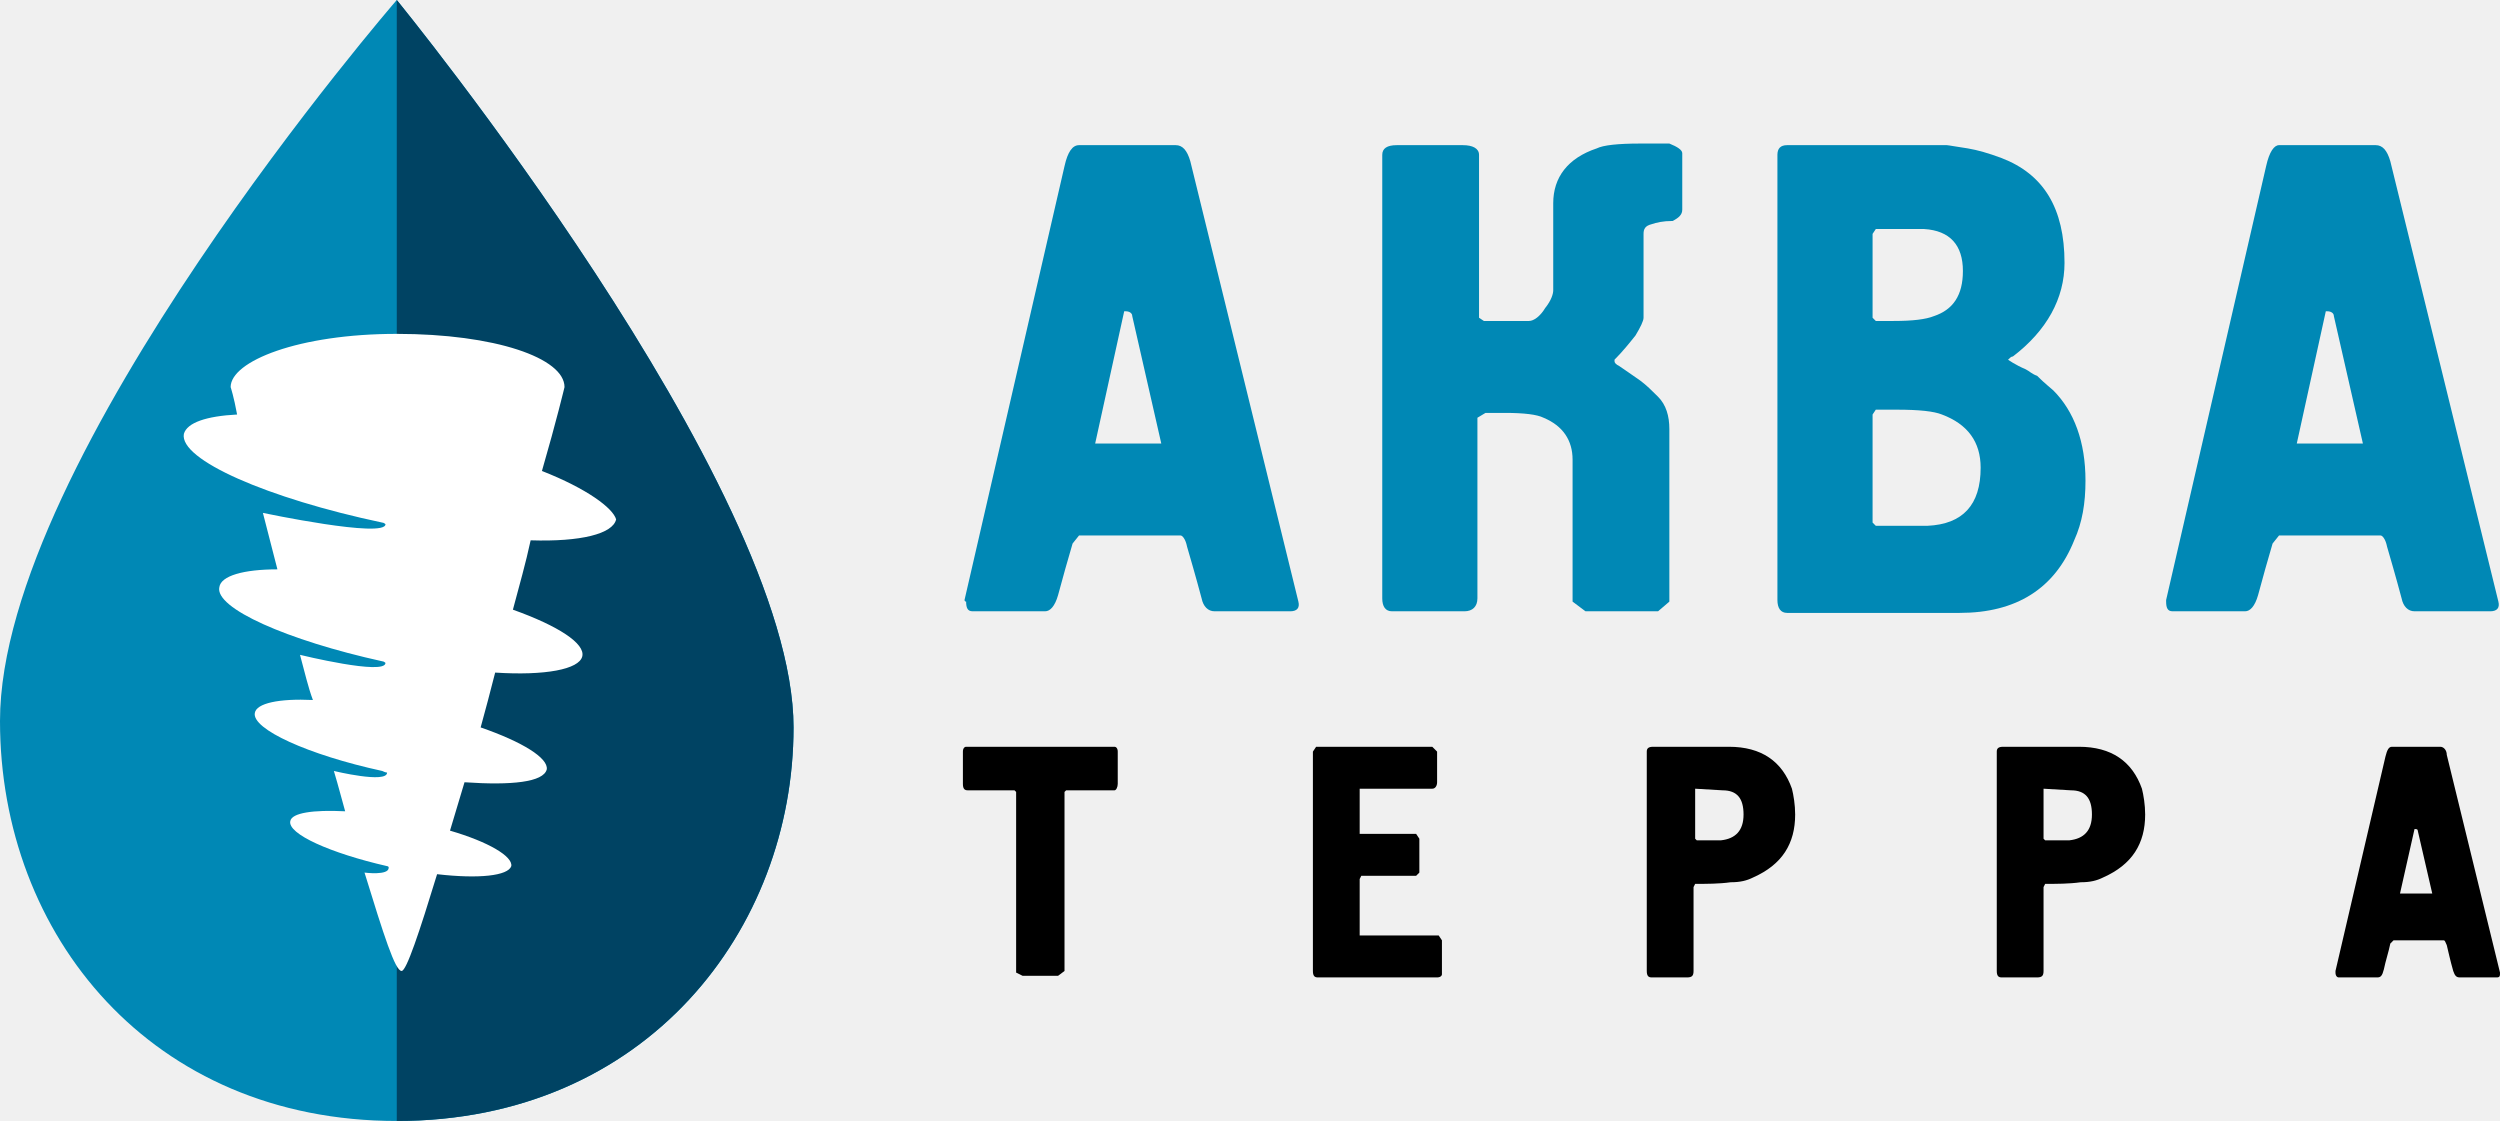
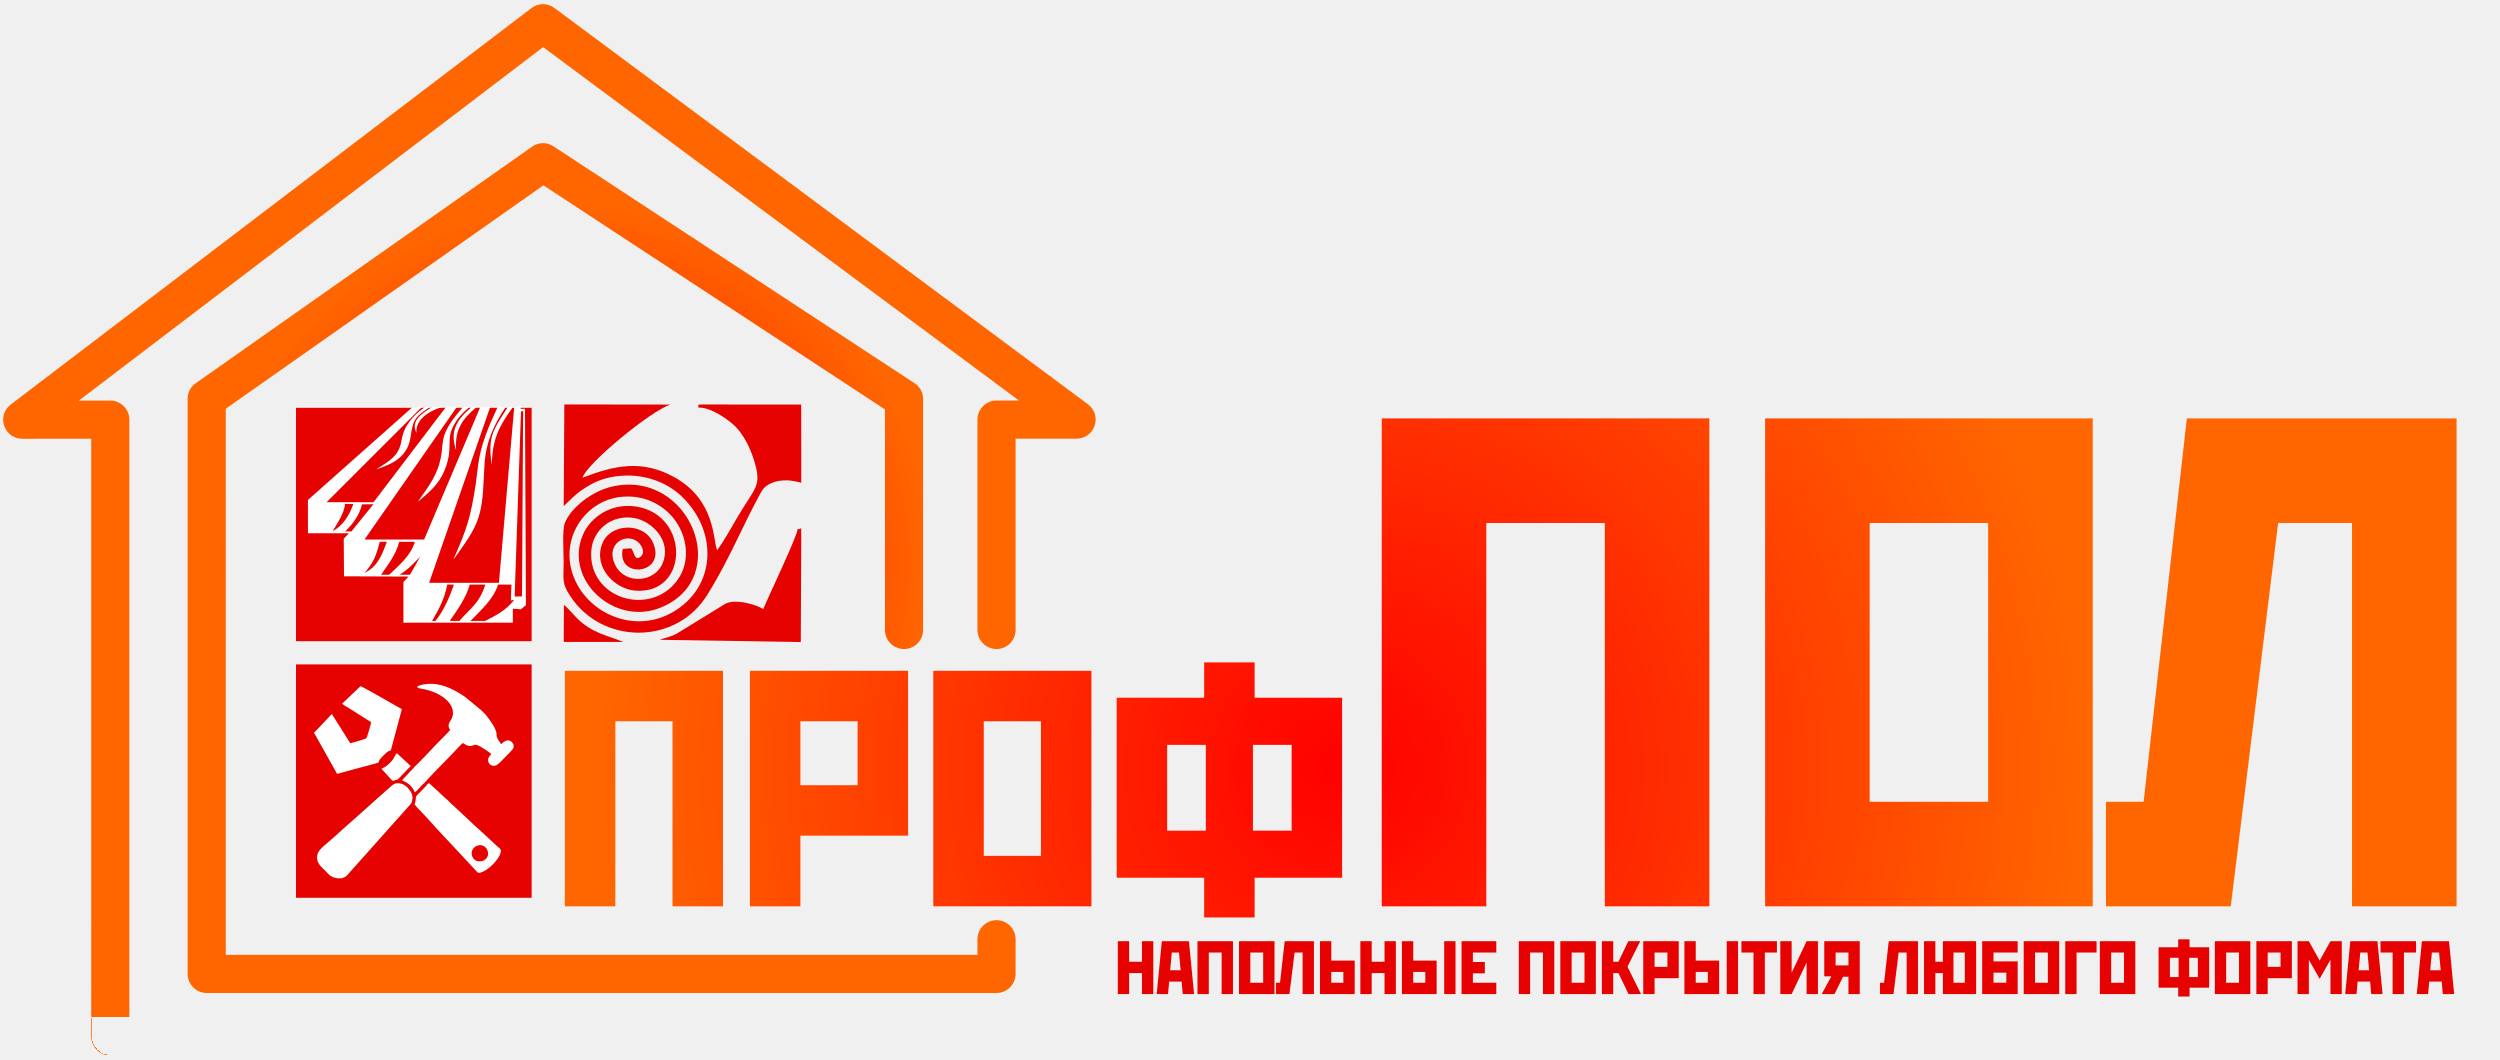
- <svg xmlns="http://www.w3.org/2000/svg" version="1.1" id="Режим_изоляции" x="0px" y="0px" viewBox="0 0 155 69.5" style="enable-background:new 0 0 155 69.5;" xml:space="preserve">
-   <style type="text/css">
- 	.st0{fill:#0088B5;}
- 	.st1{fill:#004363;}
- 	.st2{fill:#FFFFFF;}
- </style>
-   <g>
-     <g>
-       <path class="st0" d="M24.6,0C24.6,0,0,28.4,0,44.7C0,58,9.4,69.5,24.6,69.5c15.5,0,24.6-11.9,24.6-24.4C49.2,30.1,24.6,0,24.6,0z" />
-       <path class="st1" d="M24.6,0v69.5c15.5,0,24.6-11.9,24.6-24.4C49.2,30.1,24.6,0,24.6,0z" />
-       <path class="st2" d="M33.6,29.2C34.5,26.1,35,24,35,24c0-1.8-4.3-3.3-10.4-3.3S14.3,22.4,14.3,24c0,0,0.2,0.6,0.4,1.7    c-1.9,0.1-3.1,0.5-3.3,1.2c-0.3,1.6,5.2,4,12.3,5.5c0.1,0,0.2,0.1,0.2,0.1c0,0.9-7.6-0.7-7.6-0.7c0.3,1.2,0.6,2.3,0.9,3.5    c-2.1,0-3.5,0.4-3.6,1.1c-0.3,1.3,4.2,3.3,10.1,4.6c0.1,0,0.2,0.1,0.2,0.1c0,0.8-5.3-0.5-5.3-0.5c0.3,1.1,0.5,2,0.8,2.8    c-2.1-0.1-3.5,0.2-3.6,0.8c-0.2,1,3.3,2.6,7.9,3.6c0.2,0.1,0.3,0.1,0.3,0.1c0,0.7-3.3-0.1-3.3-0.1c0.3,1,0.5,1.8,0.7,2.5    c-2-0.1-3.3,0.1-3.4,0.6c-0.2,0.8,2.5,2,6,2.8c0,0,0.1,0,0.1,0.1c0,0.5-1.5,0.3-1.5,0.3c1.2,3.9,1.9,6.1,2.3,6.1    c0.3,0,1.1-2.4,2.2-6c2.6,0.3,4.4,0.1,4.6-0.5c0.1-0.6-1.4-1.5-3.8-2.2c0.3-1,0.6-2,0.9-3c2.9,0.2,4.9,0,5.1-0.8    c0.1-0.7-1.5-1.7-4.1-2.6c0.3-1.1,0.6-2.2,0.9-3.4c3.1,0.2,5.2-0.2,5.4-1c0.2-0.8-1.5-1.9-4.3-2.9c0.4-1.5,0.8-2.9,1.1-4.3    c3.1,0.1,5.1-0.4,5.3-1.3C38,31.5,36.4,30.3,33.6,29.2z" />
-     </g>
-     <g>
-       <g>
-         <path class="st0" d="M59.8,37.2L66,10.3C66.2,9.4,66.5,9,66.9,9h6c0.4,0,0.7,0.3,0.9,1l6.7,27.3c0.1,0.4-0.1,0.6-0.5,0.6h-4.7     c-0.4,0-0.7-0.3-0.8-0.8c-0.4-1.5-0.7-2.5-0.9-3.2c-0.1-0.5-0.3-0.7-0.4-0.7h-6.3l-0.4,0.5c-0.3,1-0.6,2.1-0.9,3.2     c-0.2,0.7-0.5,1-0.8,1h-4.5c-0.3,0-0.4-0.2-0.4-0.6C59.8,37.3,59.8,37.2,59.8,37.2z M67.9,27.5H72l-1.8-7.9     c0-0.2-0.2-0.3-0.4-0.3c0,0-0.1,0-0.1,0L67.9,27.5z" />
-         <path class="st0" d="M91.6,25.9v11.2c0,0.5-0.3,0.8-0.8,0.8h-4.5c-0.4,0-0.6-0.3-0.6-0.8V9.6C85.7,9.2,86,9,86.6,9h4.1     c0.6,0,1,0.2,1,0.6v10.1l0.3,0.2h2.8c0.3,0,0.7-0.3,1-0.8c0.4-0.5,0.5-0.9,0.5-1.1v-5.4c0-1.6,0.9-2.8,2.7-3.4     c0.4-0.2,1.3-0.3,2.7-0.3c0.6,0,1.2,0,1.8,0c0.5,0.2,0.8,0.4,0.8,0.6V13c0,0.3-0.2,0.5-0.6,0.7c-0.6,0-1,0.1-1.3,0.2     c-0.4,0.1-0.5,0.3-0.5,0.6v5.2c0,0.2-0.2,0.6-0.5,1.1c-0.4,0.5-0.8,1-1.3,1.5c0,0,0,0,0,0.1c0,0.1,0.1,0.2,0.3,0.3     c0.6,0.4,1,0.7,1.3,0.9c0.4,0.3,0.7,0.6,1.1,1c0.5,0.5,0.7,1.2,0.7,2v10.7l-0.7,0.6h-4.5l-0.8-0.6v-8.8c0-1.2-0.6-2.1-1.8-2.6     c-0.4-0.2-1.2-0.3-2.4-0.3c-0.7,0-1.1,0-1.2,0L91.6,25.9z" />
-         <path class="st0" d="M128.6,33.5c-1.2,3-3.6,4.5-7.1,4.5h-10.7c-0.4,0-0.6-0.3-0.6-0.8V9.6c0-0.4,0.2-0.6,0.6-0.6h9.9     c0.1,0,0.6,0.1,1.3,0.2c0.6,0.1,1.3,0.3,2.1,0.6c2.6,1,3.9,3.1,3.9,6.5c0,2.2-1.1,4.2-3.2,5.8c-0.1,0-0.2,0.1-0.3,0.2     c0,0,0.4,0.3,1.1,0.6c0.2,0.1,0.4,0.3,0.7,0.4c0.5,0.5,0.9,0.8,1,0.9c1.3,1.3,2,3.2,2,5.6C129.3,31.2,129.1,32.4,128.6,33.5z      M116.1,14.5v5.2l0.2,0.2c0.1,0,0.5,0,1.1,0c1.2,0,2-0.1,2.5-0.3c1.2-0.4,1.8-1.3,1.8-2.8c0-1.6-0.8-2.5-2.4-2.6     c-0.3,0-0.8,0-1.8,0c-0.7,0-1.1,0-1.2,0L116.1,14.5z M116.1,25.7v6.7l0.2,0.2c0.1,0,0.6,0,1.3,0c1,0,1.6,0,1.9,0     c2.2-0.1,3.3-1.3,3.3-3.6c0-1.6-0.8-2.7-2.4-3.3c-0.5-0.2-1.4-0.3-2.8-0.3c-0.7,0-1.2,0-1.3,0L116.1,25.7z" />
-         <path class="st0" d="M134.3,37.2l6.2-26.9c0.2-0.9,0.5-1.3,0.8-1.3h6c0.4,0,0.7,0.3,0.9,1l6.7,27.3c0.1,0.4-0.1,0.6-0.5,0.6h-4.7     c-0.4,0-0.7-0.3-0.8-0.8c-0.4-1.5-0.7-2.5-0.9-3.2c-0.1-0.5-0.3-0.7-0.4-0.7h-6.3l-0.4,0.5c-0.3,1-0.6,2.1-0.9,3.2     c-0.2,0.7-0.5,1-0.8,1h-4.5c-0.3,0-0.4-0.2-0.4-0.6C134.3,37.3,134.3,37.2,134.3,37.2z M142.4,27.5h4.1l-1.8-7.9     c0-0.2-0.2-0.3-0.4-0.3c0,0-0.1,0-0.1,0L142.4,27.5z" />
-       </g>
-       <g>
-         <path d="M62.9,49H60c-0.2,0-0.3-0.1-0.3-0.4v-2c0-0.2,0.1-0.3,0.2-0.3h9.2c0.1,0,0.2,0.1,0.2,0.3v2c0,0.2-0.1,0.4-0.2,0.4h-3     L66,49.1v11.1l-0.4,0.3h-2.2L63,60.3V49.1L62.9,49z" />
-         <path d="M81.6,46.3h7.2l0.3,0.3v1.9c0,0.2-0.1,0.4-0.3,0.4h-4.5L84.3,49v2.7h3.5L88,52v2.1l-0.2,0.2h-3.4l-0.1,0.2V58h4.9     l0.2,0.3v2.1c0,0.1-0.1,0.2-0.3,0.2h-7.4c-0.2,0-0.3-0.1-0.3-0.4V46.6L81.6,46.3z" />
-         <path d="M105,55v5.2c0,0.3-0.1,0.4-0.4,0.4h-2.2c-0.2,0-0.3-0.1-0.3-0.4V46.6c0-0.2,0.1-0.3,0.4-0.3h4.7c2,0,3.3,0.9,3.9,2.6     c0.1,0.4,0.2,1,0.2,1.6c0,1.8-0.8,3.1-2.6,3.9c-0.4,0.2-0.8,0.3-1.4,0.3c-0.7,0.1-1.5,0.1-2.2,0.1L105,55z M105.1,48.9V52     l0.1,0.1c0.1,0,0.3,0,0.6,0c0.5,0,0.8,0,0.9,0c0.9-0.1,1.4-0.6,1.4-1.6c0-1-0.4-1.5-1.3-1.5L105.1,48.9L105.1,48.9z" />
-         <path d="M126.7,55v5.2c0,0.3-0.1,0.4-0.4,0.4h-2.2c-0.2,0-0.3-0.1-0.3-0.4V46.6c0-0.2,0.1-0.3,0.4-0.3h4.7c2,0,3.3,0.9,3.9,2.6     c0.1,0.4,0.2,1,0.2,1.6c0,1.8-0.8,3.1-2.6,3.9c-0.4,0.2-0.8,0.3-1.4,0.3c-0.7,0.1-1.5,0.1-2.2,0.1L126.7,55z M126.7,48.9V52     l0.1,0.1c0.1,0,0.3,0,0.6,0c0.5,0,0.8,0,0.9,0c0.9-0.1,1.4-0.6,1.4-1.6c0-1-0.4-1.5-1.3-1.5L126.7,48.9L126.7,48.9z" />
-         <path d="M144.8,60.2l3.1-13.3c0.1-0.4,0.2-0.6,0.4-0.6h3c0.2,0,0.4,0.2,0.4,0.5l3.3,13.5c0,0.2,0,0.3-0.2,0.3h-2.3     c-0.2,0-0.3-0.1-0.4-0.4c-0.2-0.7-0.3-1.2-0.4-1.6c-0.1-0.2-0.1-0.3-0.2-0.3h-3.1l-0.2,0.2c-0.1,0.5-0.3,1.1-0.4,1.6     c-0.1,0.4-0.2,0.5-0.4,0.5H145c-0.1,0-0.2-0.1-0.2-0.3C144.8,60.2,144.8,60.2,144.8,60.2z M148.8,55.4h2l-0.9-3.9     c0-0.1-0.1-0.1-0.2-0.1c0,0,0,0,0,0L148.8,55.4z" />
-       </g>
+ <svg xmlns="http://www.w3.org/2000/svg" xmlns:xlink="http://www.w3.org/1999/xlink" xml:space="preserve" width="590mm" height="250mm" version="1.1" style="shape-rendering:geometricPrecision; text-rendering:geometricPrecision; image-rendering:optimizeQuality; fill-rule:evenodd; clip-rule:evenodd" viewBox="0 0 59000 25000">
+   <defs>
+     <style type="text/css">
+    
+     .fil1 {fill:#E50201}
+     .fil2 {fill:white}
+     .fil4 {fill:#E50201;fill-rule:nonzero}
+     .fil0 {fill:url(#id0)}
+     .fil3 {fill:url(#id1);fill-rule:nonzero}
+    
+   </style>
+     <radialGradient id="id0" gradientUnits="userSpaceOnUse" gradientTransform="matrix(0.720179 -5.34383E-002 0.0534382 0.720179 3087 4432)" cx="13563.13" cy="13247.64" r="11728.9" fx="13563.13" fy="13247.64">
+       <stop offset="0" style="stop-opacity:1; stop-color:red" />
+       <stop offset="1" style="stop-opacity:1; stop-color:#FF6600" />
+     </radialGradient>
+     <radialGradient id="id1" gradientUnits="userSpaceOnUse" gradientTransform="matrix(-7.91324E-001 -9.69092E-017 9.69093E-017 -7.91324E-001 56669 32457)" xlink:href="#id0" cx="31635" cy="18118.92" r="22322.34" fx="31635" fy="18118.92">
+   </radialGradient>
+   </defs>
+   <g id="__x2014_лой_x0020_1">
+     <g id="_105553231568864">
+       <path class="fil0" d="M2152.79 10353.9l-1626.62 1.29c-196.58,0.16 -363.78,-119.75 -426.69,-305.99 -62.91,-186.23 -2.67,-382.97 153.73,-502.05l12289 -9356.33c161.9,-123.26 377.58,-124.54 540.93,-3.21l12591.67 9353.03c158.51,117.74 220.91,315.1 158.91,502.56 -62.01,187.46 -229.79,308.69 -427.24,308.69l-1438.48 0 -0.02 4515.19c0,247.85 -202.15,450 -450,450 -247.85,0 -450,-202.15 -450,-450l0.02 -4965.19c0,-247.85 202.15,-450 450,-450l528 0 -11227.85 -8339.99 -10957.04 8342.23 741.32 -0.59c247.98,-0.2 450.36,202.02 450.36,450l0.04 14105.4 55216.56 0.16c247.85,0 450,202.15 450,450 0,247.85 -202.15,450 -450,450l-55666.56 -0.16c-247.85,0 -450,-202.15 -450,-450l-0.04 -14105.04zm18732.38 -691.94l-8060.79 -5288.33 -7496.32 5272.41 -0.06 12888.23 17739.99 0 0.02 -368.49c0.02,-247.85 202.18,-449.99 450.03,-449.97 247.85,0.02 449.99,202.18 449.97,450.03l-0.05 818.46c-0.02,247.84 -202.16,449.97 -450,449.97l-18639.96 0c-247.85,0 -450,-202.15 -450,-450l0.06 -13571.89c0,-151.14 67.5,-281.13 191.12,-368.08l7937.52 -5582.72c154.04,-108.34 348.26,-111.48 505.72,-8.18l8519.59 5589.33c130.64,85.71 203.16,220.02 203.16,376.26l0 5448.14c0,247.85 -202.15,450 -450,450 -247.85,0 -450,-202.15 -450,-450l0 -5205.17z" />
+       <path class="fil1" d="M17095.22 14262.32l-1135.24 698.33c-217.32,100.55 -264,88.03 -392.34,138.42l3330.82 53.6 11.27 -2495.44c-2.84,-327.58 6.28,-118.69 -86.18,-178.74 12,139.66 -703.39,1625.48 -811.64,1897.62 -152.78,-107.98 -685.51,-263.22 -916.69,-113.79z" />
+       <path class="fil1" d="M17874.11 11778.22c96.68,-179.39 127.9,-277.79 302.44,-364.08 148.12,-73.24 356.16,-95.77 536.98,-63.76 58.9,10.43 154.63,30.83 195.8,42.61l-0.08 -106.47 -0.72 -1738.81 -2300.03 -1.99c-105.84,2.22 -123.45,2.79 -127.22,3.48l-0.24 69c307.66,-6.71 711.05,290.7 865.15,438.96 188.02,180.89 361.31,504.46 459.24,838.68 173.48,592.08 23.56,584.88 -407.87,1320.22 -153.31,261.31 -295.68,524.29 -472.65,769.87 -100.09,-216.87 -26.42,-1171.92 -1001.03,-1718.32 -763.75,-428.19 -1413.12,-287.86 -2174.86,5.65 80.8,-317.78 1613.6,-1585.06 2075.15,-1725.19l-2505.76 -3.36 -15.36 2399.29c219.12,-206.84 302.46,-314 602.27,-488.97 202.89,-118.4 475.99,-225.06 874.49,-232.01 558.42,-9.73 1025.56,215.47 1319.32,502.37 784.17,765.85 792.67,1900.66 40.16,2536.89 -855.95,723.68 -1991.59,387.36 -2470.72,-388.31 -598.99,-969.72 58.3,-2088.53 1045.17,-2153.04 577.87,-37.77 1008.54,257.49 1232.73,578.74 286.54,410.6 340.63,975.4 41.64,1389.31 -637.39,882.4 -2105.22,444.04 -2034.8,-681.87 30.63,-489.68 469.54,-874.54 1017.96,-781.2 399.36,67.96 878.72,526.46 674.5,1048.53 -192.57,492.3 -886.37,511.09 -1112.51,87.31 -278.88,-522.6 248.2,-814.25 529.45,-564.78 52.07,46.18 193.02,226.05 53.54,341.63 -150.2,113.76 -138.15,-107.45 -222.81,-199.18l-196.78 15.05c-152.27,727.79 1051.7,605.09 712.48,-151.63 -216.66,-483.31 -1005.52,-463.4 -1196.15,26.64 -218.79,562.43 298.95,1072.13 776.76,1109.39 1269.57,99.01 1298.98,-1777.36 33.45,-1982.7 -613.8,-99.59 -1097.41,266.61 -1265.81,662.36 -454.95,1069.17 740.46,2162.54 1829.37,1722.69 1731.92,-699.59 696.87,-3273.89 -1136.49,-2859.44 -472.82,106.88 -967.35,489.39 -1116.79,853.17 -70.35,171.26 -30.95,694.78 -31,919.77 -0.11,444.48 -51.02,499.68 162.37,822.95 732.92,1110.3 2402.33,1147.9 3167.1,51.43 106.28,-152.38 288.57,-468.36 452.4,-776.57 273.79,-515.08 512.22,-1059.35 789.76,-1574.31z" />
+       <path class="fil1" d="M13303.72 15148.83l1406.81 1.11c-373.9,-153.83 -750,-206.52 -1108.81,-576.23 -73.97,-76.22 -222.84,-247.61 -293.19,-301.45l-4.81 876.57z" />
+       <polygon class="fil1" points="6985.53,9624.51 12546.83,9624.51 12546.83,15131.84 6985.53,15131.84 " />
+       <path class="fil2" d="M11103.99 14653.74c234.11,-247.31 547.95,-512.11 648.81,-857.46l318.17 0 -15.21 373.71c26.26,-4.56 52.52,-9.12 78.79,-13.68 -197.21,251.62 -413.21,359.61 -686.44,497.43l-344.12 0zm350.52 -857.46c-146.07,447.88 -332.4,534.08 -613.95,857.46l-226.54 0c183.37,-263.98 382.84,-540.07 472.28,-857.46l368.21 0zm-741.25 0c-109.24,307.53 -234.96,605.15 -436.06,857.46l-78.58 0c167.66,-297.11 291.23,-514.83 355.87,-857.46l158.77 0zm1432.53 282.1c57.88,-1.07 115.77,-2.15 173.65,-3.22 8.83,-1456.51 17.67,-2913.02 26.5,-4369.53 -16.88,0.53 -33.77,1.08 -50.65,1.61 -49.84,1457.04 -99.67,2914.1 -149.5,4371.14zm-2469.63 -515.22l238.73 -421.94c-162.18,162.02 -290.06,306.61 -484.61,421.94l245.88 0zm-490.59 0c218.97,-206.92 526.21,-468.89 603.09,-777.1l-367.02 0c-76.82,300.48 -255.23,525.81 -428.23,777.1l192.16 0zm-56.1 -777.1c-114.44,309.4 -215.55,585.65 -525.12,734.58 215.42,-246.29 278.17,-422.95 358.05,-734.58l167.07 0zm-791.38 -892.83c-85.23,254.27 -242.36,513.88 -487.19,641.38 101.59,-172.36 284.06,-438.62 289.33,-641.38l197.86 0zm205.84 9.46c89.51,-1.07 179.02,-2.15 268.54,-3.22l-519.36 643.16 -2.34 0 -145.61 -1.58c181.22,-168.45 341.94,-396.02 398.77,-638.36zm329.56 -824.85c439.33,-138.49 756.13,-325.55 816.71,-772.18 57.56,-424.76 123.14,-479.11 466.43,-707.14 -43.95,3.22 -87.9,6.43 -131.85,9.65 -294.32,213.24 -490.11,439.33 -547.62,780 -59.4,351.94 -240.63,467.04 -603.67,689.67zm955.02 -860.25c-22.71,-300.51 252.96,-500.04 606.19,-614.24 -77.72,0 -155.43,0 -233.15,0 -226.19,143.95 -523.28,319.03 -373.04,614.24zm30.51 1625.65c369.44,-303.11 555.76,-489.35 680.92,-876.35 141.76,-438.47 -13.87,-604.36 172.86,-938.58 101.48,-181.6 218.62,-299.7 374.7,-429.75 -54.67,3.22 -109.34,6.43 -164.01,9.65 -110.95,134.83 -221.48,260.11 -313.26,409.33 -240.93,391.76 -119.5,502.91 -243.86,935.83 -95.65,332.96 -304.75,598.97 -507.35,889.87zm1397.27 -2243.04c-41.27,1.61 -82.54,3.22 -123.81,4.83 -336.15,281.48 -530.19,553.96 -368.23,1021.04 -34.85,-475.01 137.74,-735.43 492.04,-1025.87zm492 -3.23c62.17,2.68 124.35,5.36 186.52,8.04 -292.25,434.57 -472.88,849.82 -501.25,1372.37 -5.52,101.57 -11.03,203.15 -16.56,304.73 -35.53,960.07 -157.54,1155.65 -720.35,1929.53 327.29,-740.33 411.44,-1004.19 533.83,-1807.33 17.26,-139.49 34.52,-278.99 51.77,-418.49 60.53,-489.24 258.32,-943.38 466.04,-1388.85zm237.9 6.43c40.2,0 80.4,0 120.6,0 -345.36,476.91 -485.89,772.68 -501.7,1366.78 -97.04,-664.38 30.02,-818.05 381.1,-1366.78zm-2252.99 6.42c-822.2,730.01 -1644.38,1460.01 -2466.58,2190.02 0.52,261.55 1.06,523.11 1.58,784.66 322.12,0 644.25,0 966.37,0 -40.73,42.89 -81.47,85.78 -122.2,128.66 2.14,295.86 4.27,591.72 6.41,887.58 508.11,2.15 1016.23,4.29 1524.33,6.44 -37.52,41.8 -84.68,86.83 -122.2,128.63l0 959.95c851.14,-4.29 1731.23,2.69 2582.37,-1.6l-0.44 -327.62c64.32,4.29 122.63,8.18 186.95,12.47 40.74,-32.16 81.48,-64.33 122.21,-96.48 -7.51,-1544.69 -15.01,-3089.4 -22.52,-4634.09 -34.3,0 -68.6,0 -102.9,0 1.06,-21.44 2.14,-42.88 3.21,-64.32 -51.45,7.51 -102.9,15 -154.36,22.51 -120.19,1382.57 -240.39,2765.13 -360.58,4147.7 -549.19,0.02 -1098.38,0.05 -1647.57,0.07 480.72,-1383.66 961.44,-2767.31 1442.16,-4150.97 -78.26,1.07 -156.51,2.14 -234.77,3.21 -441.64,1041.95 -883.3,2083.91 -1324.95,3125.86 -468.98,0 -937.96,0.01 -1406.94,0.01 726.24,-1043.02 1452.5,-2086.04 2178.75,-3129.06 -82.55,-3.22 -165.08,-6.43 -247.63,-9.65 -572.42,752.52 -1144.85,1505.03 -1717.28,2257.55 -369.57,0 -739.12,-0.01 -1108.69,-0.01 750.1,-749.3 1500.19,-1498.59 2250.29,-2247.89 -75.01,2.12 -150.01,4.25 -225.02,6.37z" />
+       <polygon class="fil1" points="6985.53,15680.19 12546.83,15680.19 12546.83,21187.52 6985.53,21187.52 " />
+       <path class="fil3" d="M13330.69 15831.56l3732.09 0 0 5558.43 -1191.09 0 0 -4367.34 -1349.9 0 0 4367.34 -1191.1 0 0 -5558.43zm4367.34 0l3732.09 0 0 3890.9 -2540.99 0 0 1667.53 -1191.1 0 0 -5558.43zm1191.1 1191.09l0 1508.72 1349.9 0 0 -1508.72 -1349.9 0zm3136.53 -1191.09l3732.09 0 0 5558.43 -3732.09 0 0 -5558.43zm1191.1 1191.09l0 3176.25 1349.9 0 0 -3176.25 -1349.9 0zm3136.54 3692.39l0 -4248.23 2064.56 0 0 -833.76 1191.09 0 0 833.76 2064.56 0 0 4248.23 -2064.56 0 0 936.99 -1191.09 0 0 -936.99 -2064.56 0zm1191.09 -1111.69l913.17 0 0 -2024.85 -913.17 0 0 2024.85zm2024.86 -2024.85l0 2024.85 913.17 0 0 -2024.85 -913.17 0zm3040.18 -7703.52l7731.51 0 0 11515.01 -2467.5 0 0 -9047.51 -2796.51 0 0 9047.51 -2467.5 0 0 -11515.01zm9047.51 0l7731.51 0 0 11515.01 -7731.51 0 0 -11515.01zm2467.5 2467.5l0 6580.01 2796.51 0 0 -6580.01 -2796.51 0zm7484.76 -2467.5l6366.16 0 0 11515.01 -2467.5 0 0 -9047.51 -1743.71 0 -1118.6 9047.51 -2944.55 0 0 -2467.5 888.3 0 1019.9 -9047.51z" />
+       <path class="fil4" d="M26380.19 22212.54l267.33 0 0 484.76 302.97 0 0 -484.76 267.33 0 0 1247.54 -267.33 0 0 -495.45 -302.97 0 0 495.45 -267.33 0 0 -980.21 0 -267.33zm1039.02 0l639.81 0 121.19 1247.54 -267.33 0 -26.73 -294.06 -294.07 0 -26.73 294.06 -267.33 0 121.19 -1247.54zm196.04 686.15l247.73 0 -39.21 -418.82 -169.31 0 -39.21 418.82zm645.16 -686.15l837.63 0 0 1247.54 -267.33 0 0 -980.21 -302.97 0 0 980.21 -267.33 0 0 -1247.54zm980.21 0l837.63 0 0 1247.54 -837.63 0 0 -1247.54zm267.33 267.33l0 712.88 302.97 0 0 -712.88 -302.97 0zm810.89 -267.33l689.72 0 0 1247.54 -267.33 0 0 -980.21 -188.92 0 -121.19 980.21 -319.01 0 0 -267.33 96.24 0 110.49 -980.21zm832.29 1247.54l0 -980.21 0 -267.33 267.33 0 0 458.03 552.48 0 0 789.51 -819.81 0zm267.33 -522.18l0 254.85 285.15 0 0 -254.85 -285.15 0zm686.15 -725.36l267.33 0 0 484.76 302.97 0 0 -484.76 267.33 0 0 1247.54 -267.33 0 0 -495.45 -302.97 0 0 495.45 -267.33 0 0 -980.21 0 -267.33zm980.21 1247.54l0 -980.21 0 -267.33 267.33 0 0 458.03 552.48 0 0 789.51 -819.81 0zm267.33 -522.18l0 254.85 285.15 0 0 -254.85 -285.15 0zm730.7 -725.36l267.33 0 0 1247.54 -267.33 0 0 -1247.54zm409.91 0l819.81 0 0 267.33 -552.48 0 0 222.78 281.59 0 0 267.33 -281.59 0 0 222.77 552.48 0 0 267.33 -819.81 0 0 -1247.54zm1350.9 0l837.63 0 0 1247.54 -267.33 0 0 -980.21 -302.97 0 0 980.21 -267.33 0 0 -1247.54zm980.21 0l837.63 0 0 1247.54 -837.63 0 0 -1247.54zm267.33 267.33l0 712.88 302.97 0 0 -712.88 -302.97 0zm980.21 484.76l0 495.45 -267.33 0 0 -980.21 0 -267.33 267.33 0 0 484.76 122.97 0 233.47 -484.76 281.59 0 -301.2 602.38 319.02 645.16 -294.07 0 -238.81 -495.45 -122.97 0zm709.32 -752.09l837.63 0 0 873.28 -570.3 0 0 374.26 -267.33 0 0 -1247.54zm267.33 267.33l0 338.62 302.97 0 0 -338.62 -302.97 0zm703.97 980.21l0 -980.21 0 -267.33 267.33 0 0 458.03 552.48 0 0 789.51 -819.81 0zm267.33 -522.18l0 254.85 285.15 0 0 -254.85 -285.15 0zm730.7 -725.36l267.33 0 0 1247.54 -267.33 0 0 -1247.54zm347.53 0l837.63 0 0 267.33 -285.15 0 0 980.21 -267.33 0 0 -980.21 -285.15 0 0 -267.33zm1538.04 0l267.33 0 0 1247.54 -267.33 0 0 -744.96 -352.87 744.96 -267.33 0 0 -980.21 0 -267.33 267.33 0 0 744.96 352.87 -744.96zm1254.67 0l0 1247.54 -267.33 0 0 -409.91 -126.54 0 -201.38 409.91 -302.98 0 228.12 -418.82 -167.52 0 0 -828.72 837.63 0zm-267.33 267.33l-302.97 0 0 302.97 302.97 0 0 -302.97zm951.69 -267.33l689.72 0 0 1247.54 -267.33 0 0 -980.21 -188.92 0 -121.19 980.21 -319.01 0 0 -267.33 96.24 0 110.49 -980.21zm1277.84 0l784.17 0 0 1247.54 -784.17 0 0 -495.45 -178.22 0 0 495.45 -267.33 0 0 -1247.54 267.33 0 0 484.76 178.22 0 0 -484.76zm249.51 267.33l0 712.88 267.33 0 0 -712.88 -267.33 0zm677.23 980.21l0 -1247.54 837.63 0 0 267.33 -570.3 0 0 208.52 570.3 0 0 771.69 -837.63 0zm267.33 -267.33l302.97 0 0 -237.03 -302.97 0 0 237.03zm712.88 -980.21l837.63 0 0 1247.54 -837.63 0 0 -1247.54zm267.33 267.33l0 712.88 302.97 0 0 -712.88 -302.97 0zm712.88 -267.33l739.61 0 0 267.33 -472.28 0 0 980.21 -267.33 0 0 -1247.54zm816.24 0l837.63 0 0 1247.54 -837.63 0 0 -1247.54zm267.33 267.33l0 712.88 302.97 0 0 -712.88 -302.97 0zm1119.22 828.72l0 -953.47 463.37 0 0 -187.13 267.33 0 0 187.13 463.37 0 0 953.47 -463.37 0 0 210.3 -267.33 0 0 -210.3 -463.37 0zm267.33 -249.5l204.95 0 0 -454.47 -204.95 0 0 454.47zm454.46 -454.47l0 454.47 204.95 0 0 -454.47 -204.95 0zm605.95 -392.08l837.63 0 0 1247.54 -837.63 0 0 -1247.54zm267.33 267.33l0 712.88 302.97 0 0 -712.88 -302.97 0zm712.88 -267.33l837.63 0 0 873.28 -570.3 0 0 374.26 -267.33 0 0 -1247.54zm267.33 267.33l0 338.62 302.97 0 0 -338.62 -302.97 0zm703.97 -267.33l267.33 0 254.85 456.24 254.86 -456.24 267.33 0 0 1247.54 -267.33 0 0 -809.12 -254.86 449.12 -254.85 -449.12 0 809.12 -267.33 0 0 -980.21 0 -267.33zm1245.76 0l639.81 0 121.19 1247.54 -267.33 0 -26.73 -294.06 -294.07 0 -26.73 294.06 -267.33 0 121.19 -1247.54zm196.04 686.15l247.73 0 -39.21 -418.82 -169.31 0 -39.21 418.82zm516.84 -686.15l837.63 0 0 267.33 -285.15 0 0 980.21 -267.33 0 0 -980.21 -285.15 0 0 -267.33zm976.65 0l639.81 0 121.19 1247.54 -267.33 0 -26.73 -294.06 -294.07 0 -26.73 294.06 -267.33 0 121.19 -1247.54zm196.04 686.15l247.73 0 -39.21 -418.82 -169.31 0 -39.21 418.82z" />
+       <path class="fil2" d="M7411.63 17286.64l0 15.9c7.47,6.65 5.23,3.85 12.76,13.21l529.7 944.85c42.87,-4.54 132.57,-32.85 177.88,-45.54 61.67,-17.27 117.95,-31.13 178.06,-48.25l539.53 -144.82c136.37,-33.2 59.98,-29.29 122.88,-109.66 33.57,-42.9 73.65,-78.06 110.79,-115.34 42.71,-42.85 67.18,-66.76 141.05,-89.82l259.59 -971.39 -242.94 -137.33c-110.52,-64.38 -696.81,-398.4 -732.99,-405.22l-432.92 412.44c27.07,33.59 123.95,84.17 167,111.22l516.72 326.35c1.89,25.02 -96.14,359.12 -111.31,377.99 -13.23,16.46 -337.52,111.91 -381.1,120.47l-377.01 -600.14c-14.81,-22.82 -39.72,-60.1 -53.56,-88.42 -36.49,19.35 -77.44,77.28 -108.15,107.43 -38.07,37.39 -66.36,68.85 -102.79,107.72l-153.33 162.57c-10.2,10.51 -16.38,16.72 -26.13,26.72 -14.77,15.16 -18.38,19.05 -33.73,29.06zm2372.38 807.22c-15.13,27.63 -51.05,60.27 -73.57,82.21l-222.97 237.9c136.21,60.24 238.8,131.08 301.35,284.45 34.43,-17.88 86.43,-78.96 112.09,-106.38 25.68,-27.45 83.39,-97.77 116.23,-113.28 7.05,-28.22 597.36,-626.55 678.2,-709.68 46.39,-47.71 187.67,-209.43 229.31,-233.95 49.19,28.67 93.65,70.84 173.3,70.18 91.32,-0.77 87.98,-58.42 197.26,-7.57 61.54,28.65 260.13,153.82 298.13,197.76 -17.63,39.8 -51.77,42.07 -68.74,103.17 -25.76,92.71 46.23,190.41 157.23,172.84 70.99,-11.24 225.86,-190.32 277.31,-241.96l126.85 -129.12c15.27,-18.15 19.97,-36.34 34.74,-55.64l0 -67.83c-19.51,-27.81 -17.73,-44.33 -48.8,-71.26 -112.65,-97.62 -223.44,46.59 -248.01,59.22 -13.3,-37.26 -57.22,-85.8 -80.51,-129.58 -65.01,-122.21 54.67,-108.72 -197.01,-457.21 -95.79,-132.63 -90.04,-120.6 -205.12,-231.03l-355.13 -291.78c-221.7,-156.51 -492.33,-301.67 -775.84,-316.69 -109.82,-5.82 -302.24,13.61 -367.67,68.65 17.05,42.99 91.48,41.21 185.51,61.92 69.31,15.26 133.89,36.42 196.6,59.58 217.6,80.36 495.48,277.21 462.77,538.73 -17.3,138.33 -108.63,163.01 -99.9,272.29 4,50.08 27.17,56.7 33.15,91.51 -107.09,120.06 -204.25,209.97 -309.11,319.58 -37.23,38.92 -68.77,73.21 -106.21,112.33 -9.49,9.91 -401.82,425.82 -421.44,430.64zm-454.1 394.64c-38.08,25.63 -48.99,21.15 -86.83,55.06l-462.74 409.89c-29.12,27.3 -45.84,40.33 -74.46,68.61l-465.8 414.49c-57.58,49.88 -104.16,88.83 -151.66,134.2 -114.85,109.72 -265.71,236.48 -390.51,346.49 -75.43,66.5 -174.46,143.96 -200.2,228.45 -62.12,204.02 83.99,310.16 166,391.68 103.85,103.19 161.48,205.48 394.82,191.39 68.08,-27.25 80.94,-19.22 131.92,-70.76l404.25 -453.22c15.22,-18.25 31.04,-34.16 49.85,-55.2 21.47,-24.05 26.29,-32.69 53.17,-60.01l1012.74 -1135.64c53.65,-163.14 13.33,-239.06 -69.84,-340.91 -68.18,-83.51 -171.96,-146.34 -310.71,-124.52zm1944 1466.12c116.88,-39.15 209.85,44.6 235.71,129.45 74.82,245.47 -299.18,346.17 -368.92,113.45 -31.94,-106.62 18.4,-204.43 133.21,-242.9zm-1176.52 -1459.49c-25.41,40.02 -127.34,142.9 -165.35,180.78 -35.37,35.25 -53.57,53.59 -82.78,82.63 -23.45,23.32 -31.26,40.19 -33.06,54.35 -10.34,81.84 -2.16,81.57 -32.29,171.17 31.51,48.99 315.31,336.4 391.54,425.55 133.66,156.33 441.65,477.64 597.04,644.51l496.63 534.48c49.38,29.48 128.98,-16.56 164.68,-35 130.37,-67.38 344.06,-276.38 383.23,-436.09 18.54,-75.52 -29.16,-97.09 -66.93,-130.89l-429.7 -397.97c-161.87,-140.15 -372.97,-348.01 -538.69,-499.53 -17.98,-16.43 -201.94,-181.14 -208.37,-199.63 -36.99,-22.15 -178.28,-161.74 -227.38,-206.84 -39.61,-36.4 -68.73,-59.44 -110.4,-100.24 -35.43,-34.7 -69.34,-60.94 -108.3,-100.76 -23.32,8.17 -11.81,10.29 -29.87,13.48zm-795.41 -71.61c40.54,-41.29 44.21,16.97 115.49,-58.8l210.19 -218.66c10.11,-10.01 13.5,-14.88 21.99,-23.1 20.39,-19.73 8.66,-10.84 29.32,-20.7 2.8,-11.68 -0.84,-0.13 4.31,-13.67 0.63,-1.64 3.38,-7.21 5.74,-13.57 -52.89,-49.49 -102.99,-95.65 -159.54,-148.25 -32.42,-30.15 -52.47,-47.7 -82.23,-75.6 -25.34,-23.74 -60.21,-62.98 -87.29,-74.3 -62.24,78.33 -55.47,158.23 -243.54,302.01 -38.64,29.55 -73.21,38.69 -114.35,65.86 65.87,62.72 196.49,219.82 246.3,266.85 28.54,26.93 12.06,13.15 53.61,11.93z" />
    </g>
  </g>
</svg>
